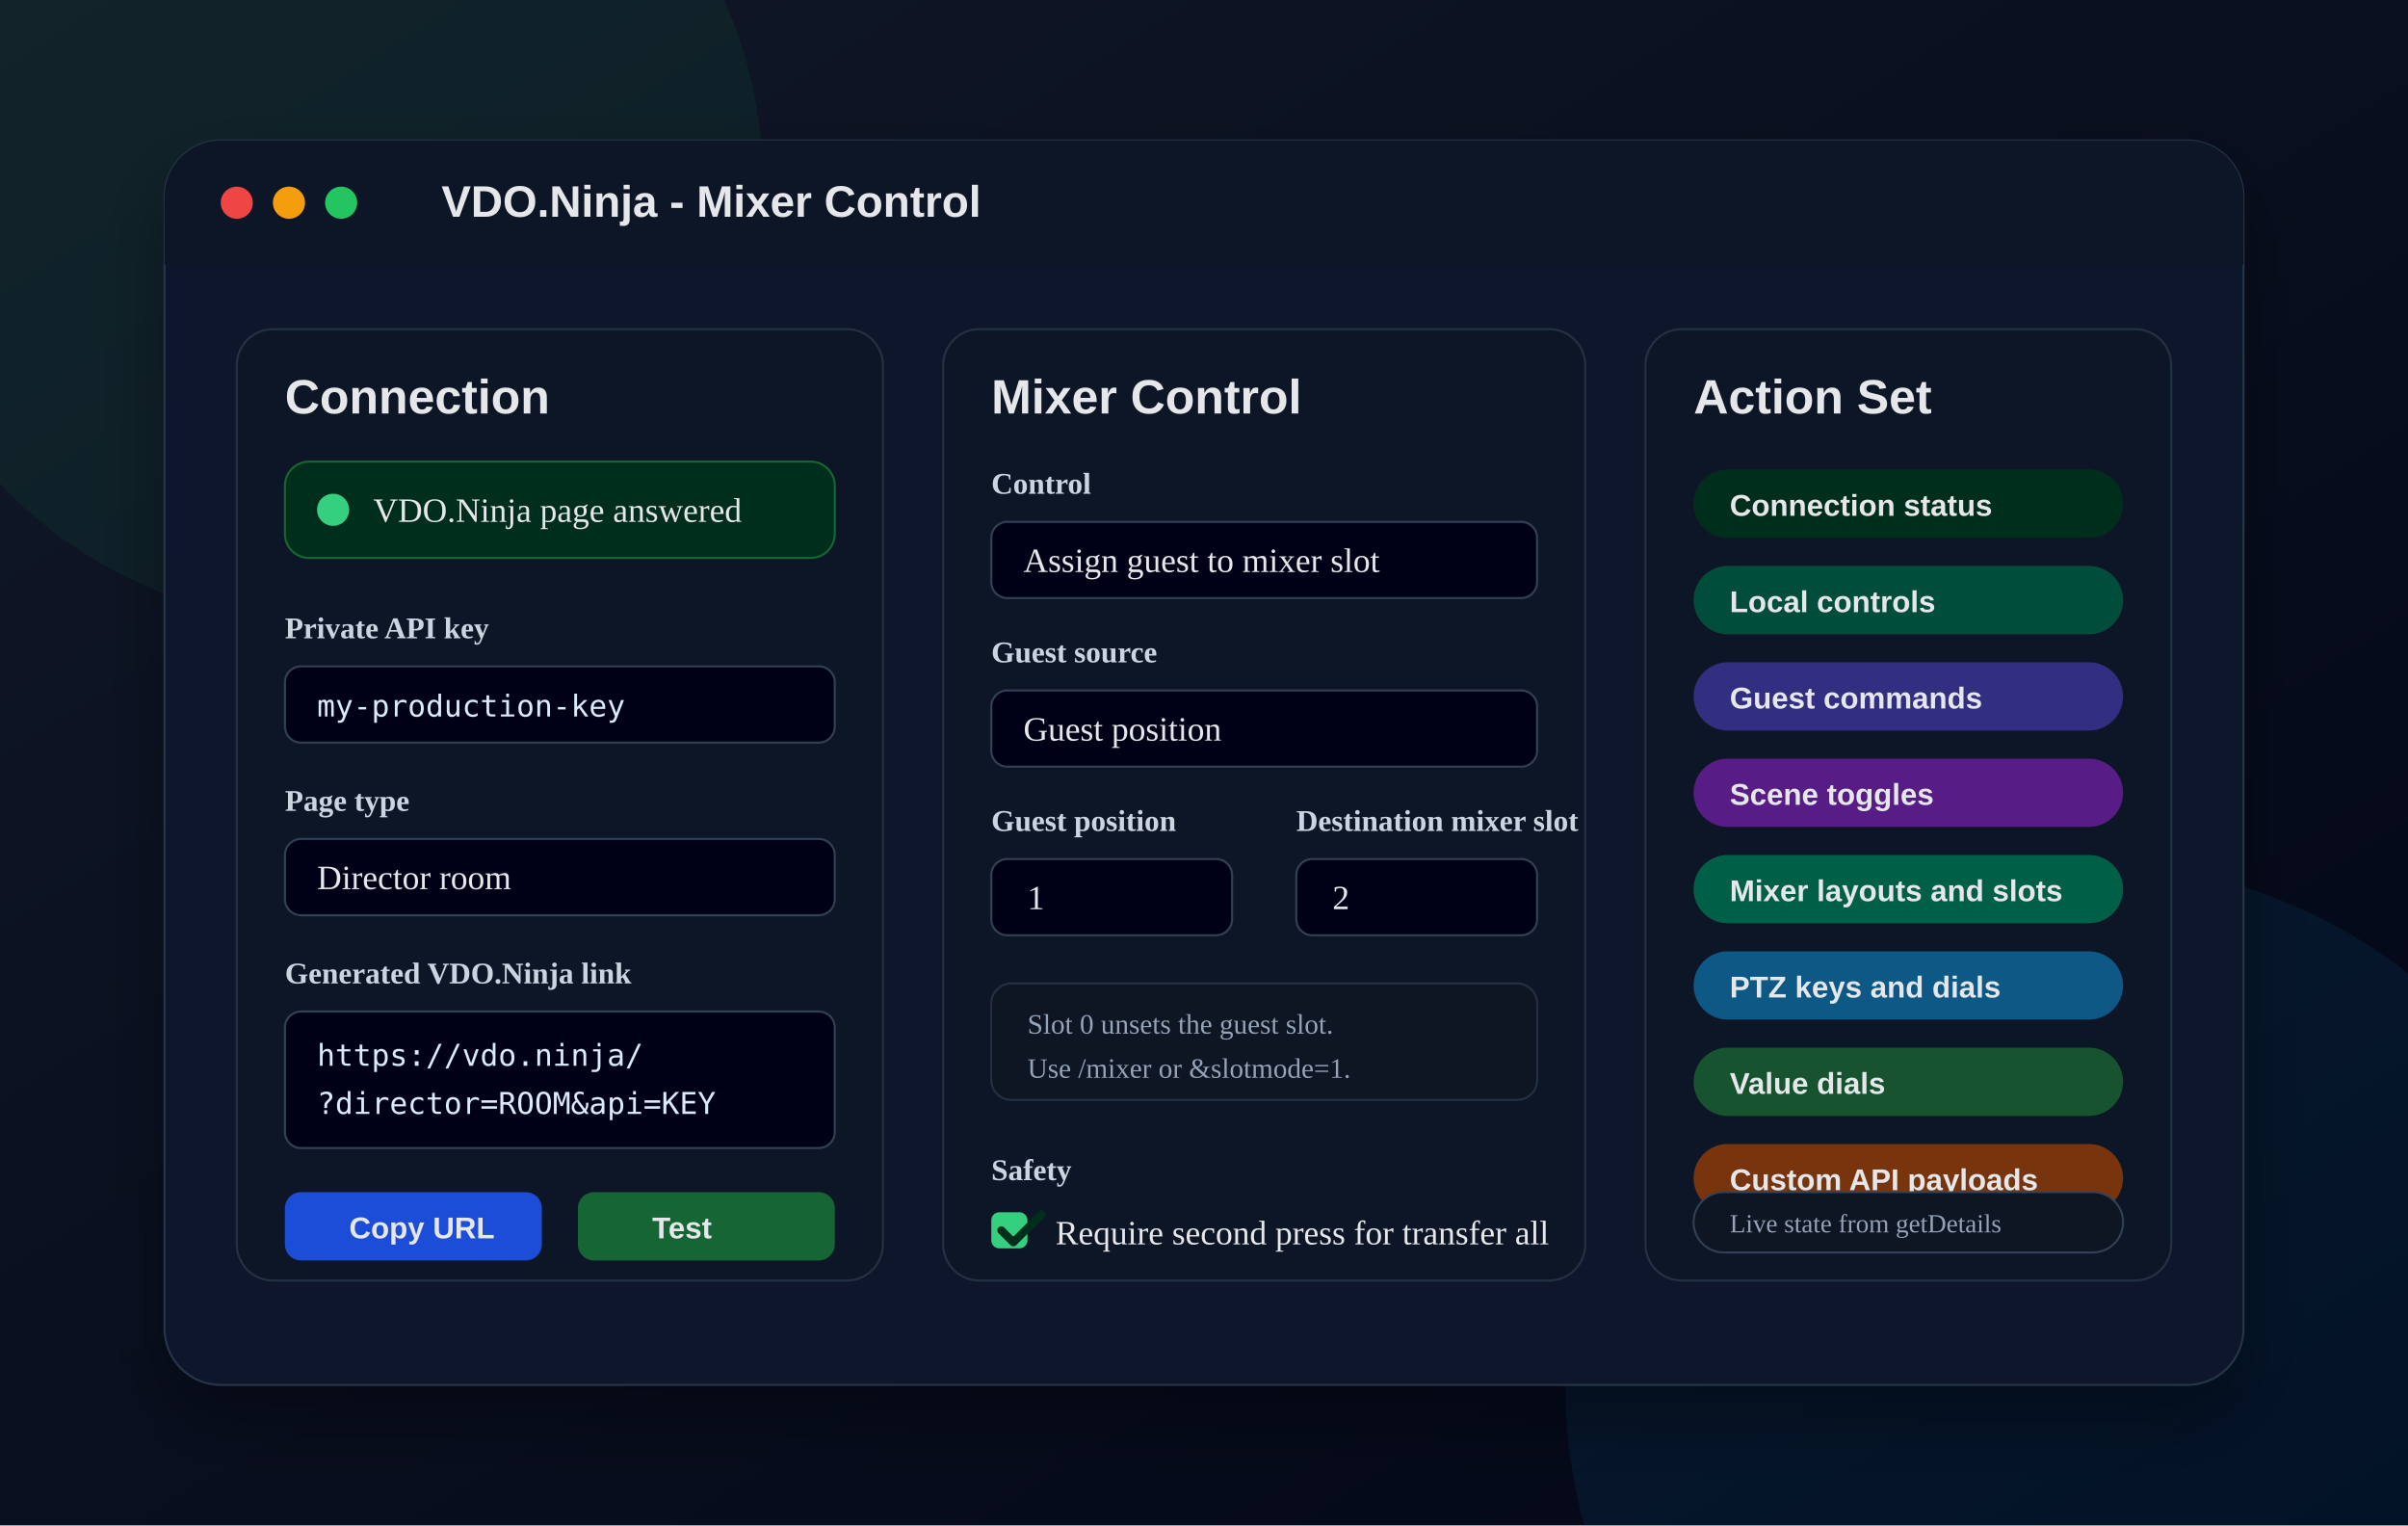
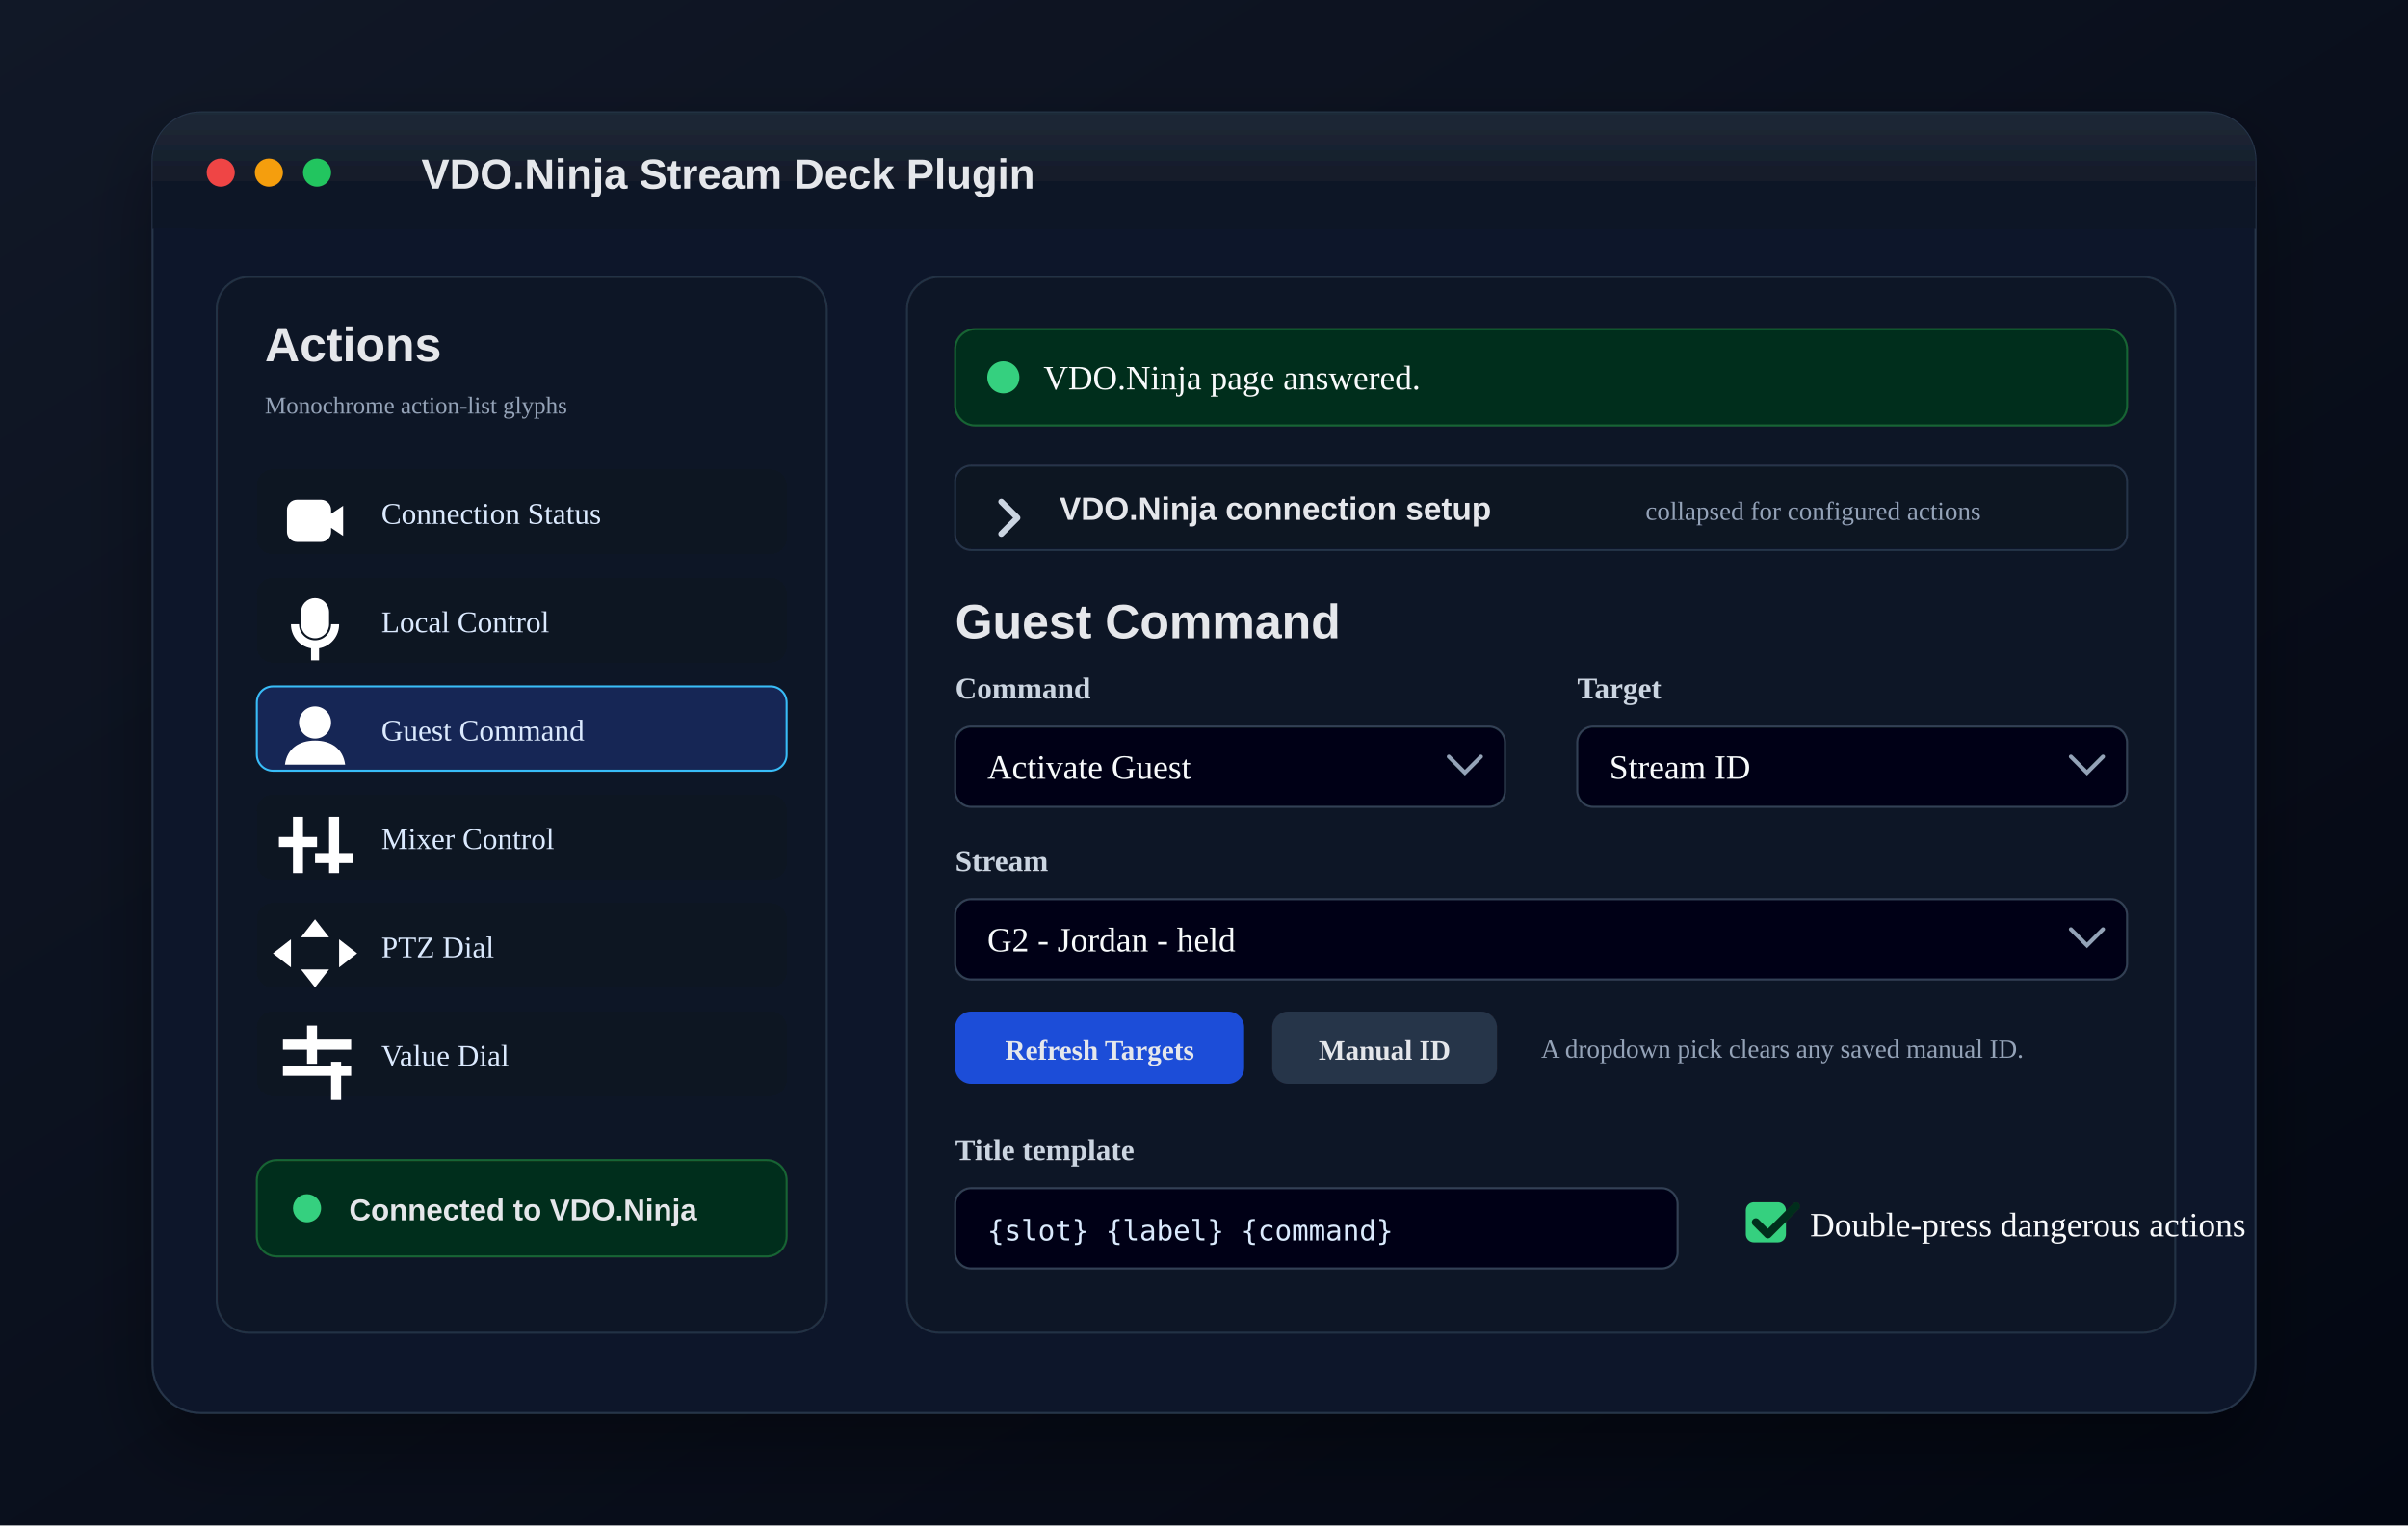
<svg xmlns="http://www.w3.org/2000/svg" width="1200" height="760" viewBox="0 0 1200 760" role="img" aria-labelledby="title desc">
  <defs>
    <linearGradient id="bg" x1="0" x2="1" y1="0" y2="1">
      <stop offset="0" stop-color="#111827" />
-       <stop offset="1" stop-color="#020617" />
+       <stop offset="1" stop-color="#030712" />
+     </linearGradient>
+     <linearGradient id="chrome" x1="0" x2="0" y1="0" y2="1">
+       <stop offset="0" stop-color="#1f2937" />
+       <stop offset="1" stop-color="#0b1220" />
    </linearGradient>
    <filter id="shadow" x="-20%" y="-20%" width="140%" height="140%">
-       <feDropShadow dx="0" dy="18" stdDeviation="18" flood-color="#000000" flood-opacity="0.35" />
+       <feDropShadow dx="0" dy="18" stdDeviation="18" flood-color="#000000" flood-opacity="0.36" />
    </filter>
    <style>
			.text { font-family: "Segoe UI", Arial, sans-serif; fill: #e5e7eb; }
+ 			.heading { font-size: 24px; font-weight: 800; }
			.label { font-size: 15px; font-weight: 700; fill: #cbd5e1; }
- 			.hint { font-size: 14px; fill: #94a3b8; }
- 			.value { font-size: 17px; fill: #e5e7eb; }
- 			.code { font-family: Consolas, monospace; font-size: 15px; fill: #dbeafe; }
- 			.small { font-size: 13px; fill: #94a3b8; }
+ 			.value { font-size: 17px; fill: #f8fafc; }
+ 			.hint { font-size: 13px; fill: #94a3b8; }
+ 			.small { font-size: 12px; fill: #94a3b8; }
+ 			.code { font-family: Consolas, monospace; font-size: 14px; fill: #dbeafe; }
+ 			.rowText { font-size: 15px; fill: #dbeafe; }
+ 			.button { font-size: 14px; font-weight: 700; fill: #e5e7eb; text-anchor: middle; }
		</style>
  </defs>
  <rect width="1200" height="760" fill="url(#bg)" />
-   <circle cx="160" cy="90" r="220" fill="#22c55e" opacity="0.07" />
-   <circle cx="1040" cy="690" r="260" fill="#0ea5e9" opacity="0.08" />
  <g filter="url(#shadow)">
-     <rect x="82" y="70" width="1036" height="620" rx="28" fill="#0f172a" stroke="#263449" />
-     <rect x="82" y="70" width="1036" height="62" rx="28" fill="#111827" />
-     <rect x="82" y="104" width="1036" height="28" fill="#111827" />
-     <circle cx="118" cy="101" r="8" fill="#ef4444" />
-     <circle cx="144" cy="101" r="8" fill="#f59e0b" />
-     <circle cx="170" cy="101" r="8" fill="#22c55e" />
-     <text class="text" x="220" y="108" font-size="22" font-weight="800">VDO.Ninja - Mixer Control</text>
-     <g transform="translate(118 164)">
-       <rect x="0" y="0" width="322" height="474" rx="18" fill="#111827" stroke="#243244" />
-       <text class="text" x="24" y="42" font-size="24" font-weight="800">Connection</text>
-       <rect x="24" y="66" width="274" height="48" rx="12" fill="#052e1a" stroke="#166534" />
-       <circle cx="48" cy="90" r="8" fill="#35d07f" />
-       <text class="value" x="68" y="96">VDO.Ninja page answered</text>
-       <text class="label" x="24" y="154">Private API key</text>
-       <rect x="24" y="168" width="274" height="38" rx="8" fill="#020617" stroke="#334155" />
-       <text class="code" x="40" y="193">my-production-key</text>
-       <text class="label" x="24" y="240">Page type</text>
-       <rect x="24" y="254" width="274" height="38" rx="8" fill="#020617" stroke="#334155" />
-       <text class="value" x="40" y="279">Director room</text>
-       <text class="label" x="24" y="326">Generated VDO.Ninja link</text>
-       <rect x="24" y="340" width="274" height="68" rx="8" fill="#020617" stroke="#334155" />
-       <text class="code" x="40" y="367">https://vdo.ninja/</text>
-       <text class="code" x="40" y="391">?director=ROOM&amp;api=KEY</text>
-       <rect x="24" y="430" width="128" height="34" rx="8" fill="#1d4ed8" />
-       <text class="text" x="56" y="453" font-size="15" font-weight="700">Copy URL</text>
-       <rect x="170" y="430" width="128" height="34" rx="8" fill="#166534" />
-       <text class="text" x="207" y="453" font-size="15" font-weight="700">Test</text>
+     <rect x="76" y="56" width="1048" height="648" rx="24" fill="#0f172a" stroke="#263449" />
+     <rect x="76" y="56" width="1048" height="58" rx="24" fill="url(#chrome)" />
+     <rect x="76" y="90" width="1048" height="24" fill="#111827" />
+     <circle cx="110" cy="86" r="7" fill="#ef4444" />
+     <circle cx="134" cy="86" r="7" fill="#f59e0b" />
+     <circle cx="158" cy="86" r="7" fill="#22c55e" />
+     <text class="text" x="210" y="94" font-size="21" font-weight="800">VDO.Ninja Stream Deck Plugin</text>
+     <g transform="translate(108 138)">
+       <rect x="0" y="0" width="304" height="526" rx="16" fill="#111827" stroke="#243244" />
+       <text class="heading text" x="24" y="42">Actions</text>
+       <text class="small" x="24" y="68">Monochrome action-list glyphs</text>
+       <g transform="translate(20 96)">
+         <rect x="0" y="0" width="264" height="42" rx="8" fill="#0b1220" />
+         <path d="M20 15h12a5 5 0 0 1 5 5v2l6-4v15l-6-4v2a5 5 0 0 1-5 5H20a5 5 0 0 1-5-5V20a5 5 0 0 1 5-5Z" fill="#ffffff" />
+         <text class="rowText" x="62" y="27">Connection Status</text>
+       </g>
+       <g transform="translate(20 150)">
+         <rect x="0" y="0" width="264" height="42" rx="8" fill="#0b1220" />
+         <path d="M29 10a7 7 0 0 1 7 7v6a7 7 0 0 1-14 0v-6a7 7 0 0 1 7-7Zm-12 13h4a8 8 0 0 0 16 0h4a12 12 0 0 1-10 12v6h-4v-6a12 12 0 0 1-10-12Z" fill="#ffffff" />
+         <text class="rowText" x="62" y="27">Local Control</text>
+       </g>
+       <g transform="translate(20 204)">
+         <rect x="0" y="0" width="264" height="42" rx="8" fill="#172554" stroke="#38bdf8" />
+         <path d="M29 10a8 8 0 1 1 0 16 8 8 0 0 1 0-16ZM14 39c1-8 7-12 15-12s14 4 15 12H14Z" fill="#ffffff" />
+         <text class="rowText" x="62" y="27">Guest Command</text>
+       </g>
+       <g transform="translate(20 258)">
+         <rect x="0" y="0" width="264" height="42" rx="8" fill="#0b1220" />
+         <path d="M18 11h5v28h-5V11Zm-7 10h19v5H11v-5Zm25-10h5v28h-5V11Zm-7 18h19v5H29v-5Z" fill="#ffffff" />
+         <text class="rowText" x="62" y="27">Mixer Control</text>
+       </g>
+       <g transform="translate(20 312)">
+         <rect x="0" y="0" width="264" height="42" rx="8" fill="#0b1220" />
+         <path d="m29 8 7 9H22l7-9Zm0 34-7-9h14l-7 9ZM8 25l9-7v14l-9-7Zm42 0-9 7V18l9 7Z" fill="#ffffff" />
+         <text class="rowText" x="62" y="27">PTZ Dial</text>
+       </g>
+       <g transform="translate(20 366)">
+         <rect x="0" y="0" width="264" height="42" rx="8" fill="#0b1220" />
+         <path d="M13 14h34v5H13v-5Zm0 13h34v5H13v-5Zm12-20h5v19h-5V7Zm12 18h5v19h-5V25Z" fill="#ffffff" />
+         <text class="rowText" x="62" y="27">Value Dial</text>
+       </g>
+       <g transform="translate(20 440)">
+         <rect x="0" y="0" width="264" height="48" rx="10" fill="#052e1a" stroke="#166534" />
+         <circle cx="25" cy="24" r="7" fill="#35d07f" />
+         <text class="text" x="46" y="30" font-size="15" font-weight="700">Connected to VDO.Ninja</text>
+       </g>
    </g>
-     <g transform="translate(470 164)">
-       <rect x="0" y="0" width="320" height="474" rx="18" fill="#111827" stroke="#243244" />
-       <text class="text" x="24" y="42" font-size="24" font-weight="800">Mixer Control</text>
-       <text class="label" x="24" y="82">Control</text>
-       <rect x="24" y="96" width="272" height="38" rx="8" fill="#020617" stroke="#334155" />
-       <text class="value" x="40" y="121">Assign guest to mixer slot</text>
-       <text class="label" x="24" y="166">Guest source</text>
-       <rect x="24" y="180" width="272" height="38" rx="8" fill="#020617" stroke="#334155" />
-       <text class="value" x="40" y="205">Guest position</text>
-       <text class="label" x="24" y="250">Guest position</text>
-       <rect x="24" y="264" width="120" height="38" rx="8" fill="#020617" stroke="#334155" />
-       <text class="value" x="42" y="289">1</text>
-       <text class="label" x="176" y="250">Destination mixer slot</text>
-       <rect x="176" y="264" width="120" height="38" rx="8" fill="#020617" stroke="#334155" />
-       <text class="value" x="194" y="289">2</text>
-       <rect x="24" y="326" width="272" height="58" rx="10" fill="#0b1220" stroke="#243244" />
-       <text class="hint" x="42" y="351">Slot 0 unsets the guest slot.</text>
-       <text class="hint" x="42" y="373">Use /mixer or &amp;slotmode=1.</text>
-       <text class="label" x="24" y="424">Safety</text>
-       <rect x="24" y="440" width="18" height="18" rx="4" fill="#35d07f" />
-       <path d="M29 449 L35 455 L49 441" stroke="#052e1a" stroke-width="4" fill="none" stroke-linecap="round" stroke-linejoin="round" />
-       <text class="value" x="56" y="456">Require second press for transfer all</text>
-     </g>
-     <g transform="translate(820 164)">
-       <rect x="0" y="0" width="262" height="474" rx="18" fill="#111827" stroke="#243244" />
-       <text class="text" x="24" y="42" font-size="24" font-weight="800">Action Set</text>
-       <g transform="translate(24 70)">
-         <rect x="0" y="0" width="214" height="34" rx="17" fill="#052e1a" />
-         <text class="text" x="18" y="23" font-size="15" font-weight="700">Connection status</text>
-         <rect x="0" y="48" width="214" height="34" rx="17" fill="#064e3b" />
-         <text class="text" x="18" y="71" font-size="15" font-weight="700">Local controls</text>
-         <rect x="0" y="96" width="214" height="34" rx="17" fill="#312e81" />
-         <text class="text" x="18" y="119" font-size="15" font-weight="700">Guest commands</text>
-         <rect x="0" y="144" width="214" height="34" rx="17" fill="#581c87" />
-         <text class="text" x="18" y="167" font-size="15" font-weight="700">Scene toggles</text>
-         <rect x="0" y="192" width="214" height="34" rx="17" fill="#065f46" />
-         <text class="text" x="18" y="215" font-size="15" font-weight="700">Mixer layouts and slots</text>
-         <rect x="0" y="240" width="214" height="34" rx="17" fill="#075985" />
-         <text class="text" x="18" y="263" font-size="15" font-weight="700">PTZ keys and dials</text>
-         <rect x="0" y="288" width="214" height="34" rx="17" fill="#14532d" />
-         <text class="text" x="18" y="311" font-size="15" font-weight="700">Value dials</text>
-         <rect x="0" y="336" width="214" height="34" rx="17" fill="#78350f" />
-         <text class="text" x="18" y="359" font-size="15" font-weight="700">Custom API payloads</text>
+     <g transform="translate(452 138)">
+       <rect x="0" y="0" width="632" height="526" rx="16" fill="#111827" stroke="#243244" />
+       <rect x="24" y="26" width="584" height="48" rx="10" fill="#052e1a" stroke="#166534" />
+       <circle cx="48" cy="50" r="8" fill="#35d07f" />
+       <text class="value" x="68" y="56">VDO.Ninja page answered.</text>
+       <rect x="24" y="94" width="584" height="42" rx="8" fill="#0b1220" stroke="#263449" />
+       <path d="M47 112 L55 120 L47 128" fill="none" stroke="#cbd5e1" stroke-width="3" stroke-linecap="round" stroke-linejoin="round" />
+       <text class="text" x="76" y="121" font-size="16" font-weight="800">VDO.Ninja connection setup</text>
+       <text class="hint" x="368" y="121">collapsed for configured actions</text>
+       <text class="heading text" x="24" y="180">Guest Command</text>
+       <g transform="translate(24 210)">
+         <text class="label" x="0" y="0">Command</text>
+         <rect x="0" y="14" width="274" height="40" rx="8" fill="#020617" stroke="#334155" />
+         <text class="value" x="16" y="40">Activate Guest</text>
+         <path d="M246 29 L254 37 L262 29" fill="none" stroke="#94a3b8" stroke-width="2" stroke-linecap="round" />
+         <text class="label" x="310" y="0">Target</text>
+         <rect x="310" y="14" width="274" height="40" rx="8" fill="#020617" stroke="#334155" />
+         <text class="value" x="326" y="40">Stream ID</text>
+         <path d="M556 29 L564 37 L572 29" fill="none" stroke="#94a3b8" stroke-width="2" stroke-linecap="round" />
      </g>
-       <rect x="24" y="430" width="214" height="30" rx="15" fill="#0b1220" stroke="#334155" />
-       <text class="small" x="42" y="450">Live state from getDetails</text>
+       <g transform="translate(24 296)">
+         <text class="label" x="0" y="0">Stream</text>
+         <rect x="0" y="14" width="584" height="40" rx="8" fill="#020617" stroke="#334155" />
+         <text class="value" x="16" y="40">G2 - Jordan - held</text>
+         <path d="M556 29 L564 37 L572 29" fill="none" stroke="#94a3b8" stroke-width="2" stroke-linecap="round" />
+         <rect x="0" y="70" width="144" height="36" rx="8" fill="#1d4ed8" />
+         <text class="button" x="72" y="94">Refresh Targets</text>
+         <rect x="158" y="70" width="112" height="36" rx="8" fill="#263449" />
+         <text class="button" x="214" y="94">Manual ID</text>
+         <text class="hint" x="292" y="93">A dropdown pick clears any saved manual ID.</text>
+       </g>
+       <g transform="translate(24 440)">
+         <text class="label" x="0" y="0">Title template</text>
+         <rect x="0" y="14" width="360" height="40" rx="8" fill="#020617" stroke="#334155" />
+         <text class="code" x="16" y="40">{slot} {label} {command}</text>
+         <rect x="394" y="21" width="20" height="20" rx="4" fill="#35d07f" />
+         <path d="M399 31 L405 37 L419 23" stroke="#052e1a" stroke-width="4" fill="none" stroke-linecap="round" stroke-linejoin="round" />
+         <text class="value" x="426" y="38">Double-press dangerous actions</text>
+       </g>
    </g>
  </g>
</svg>
